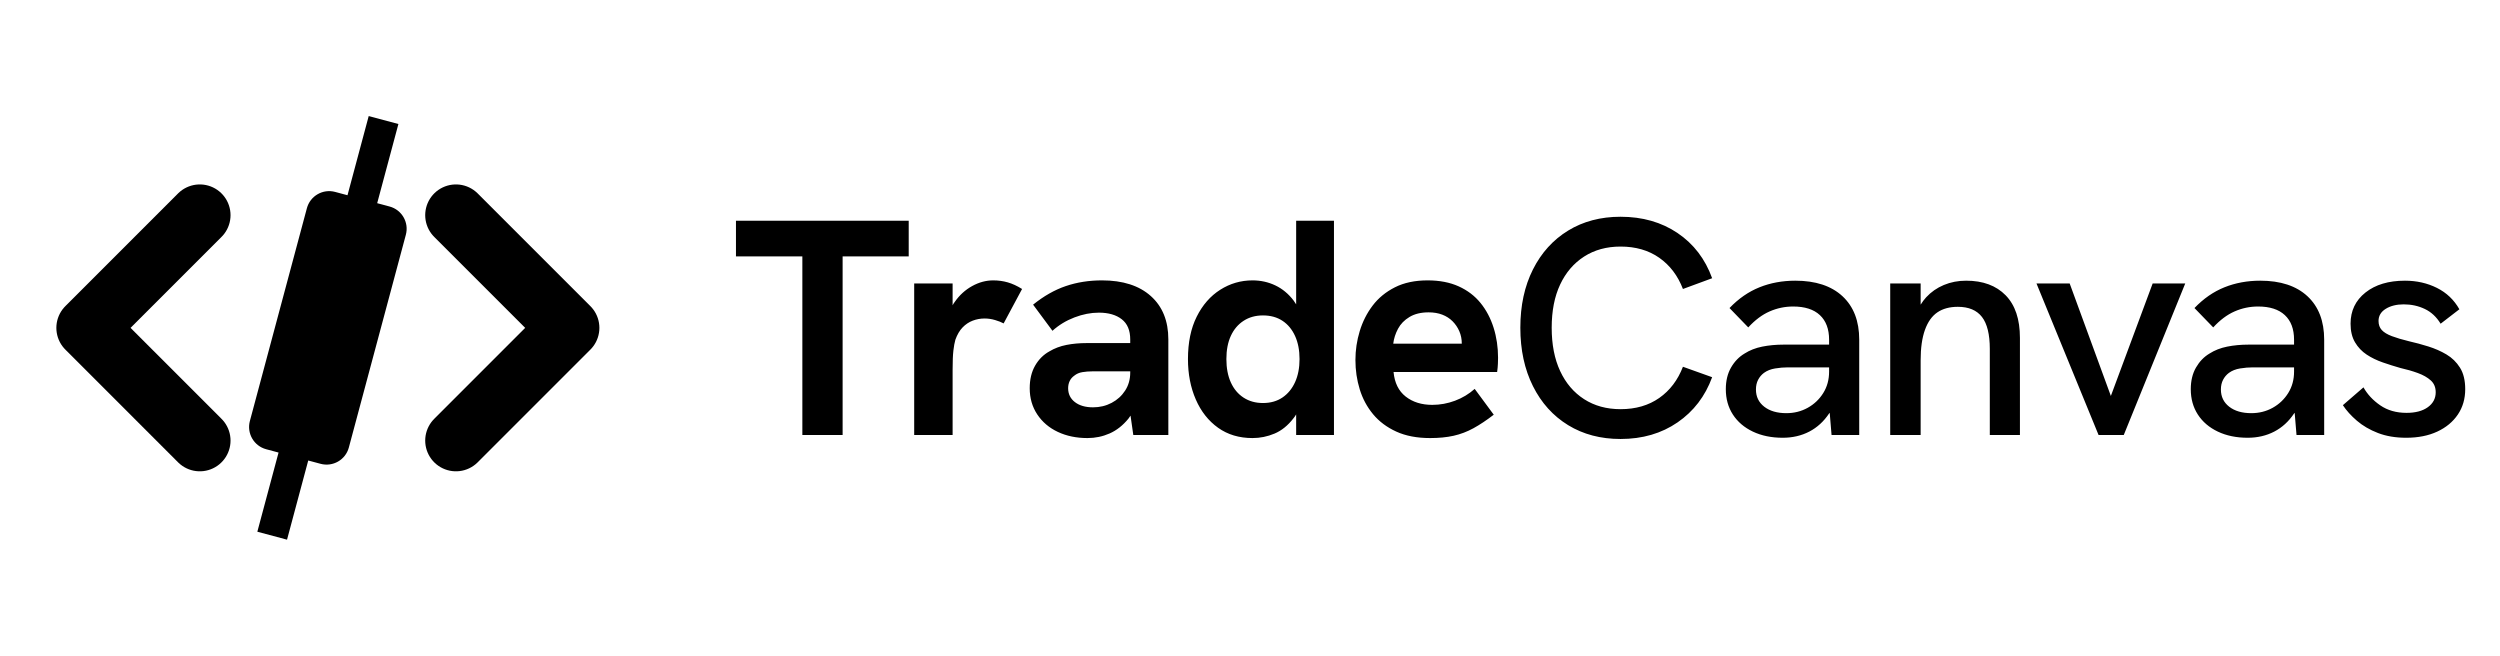
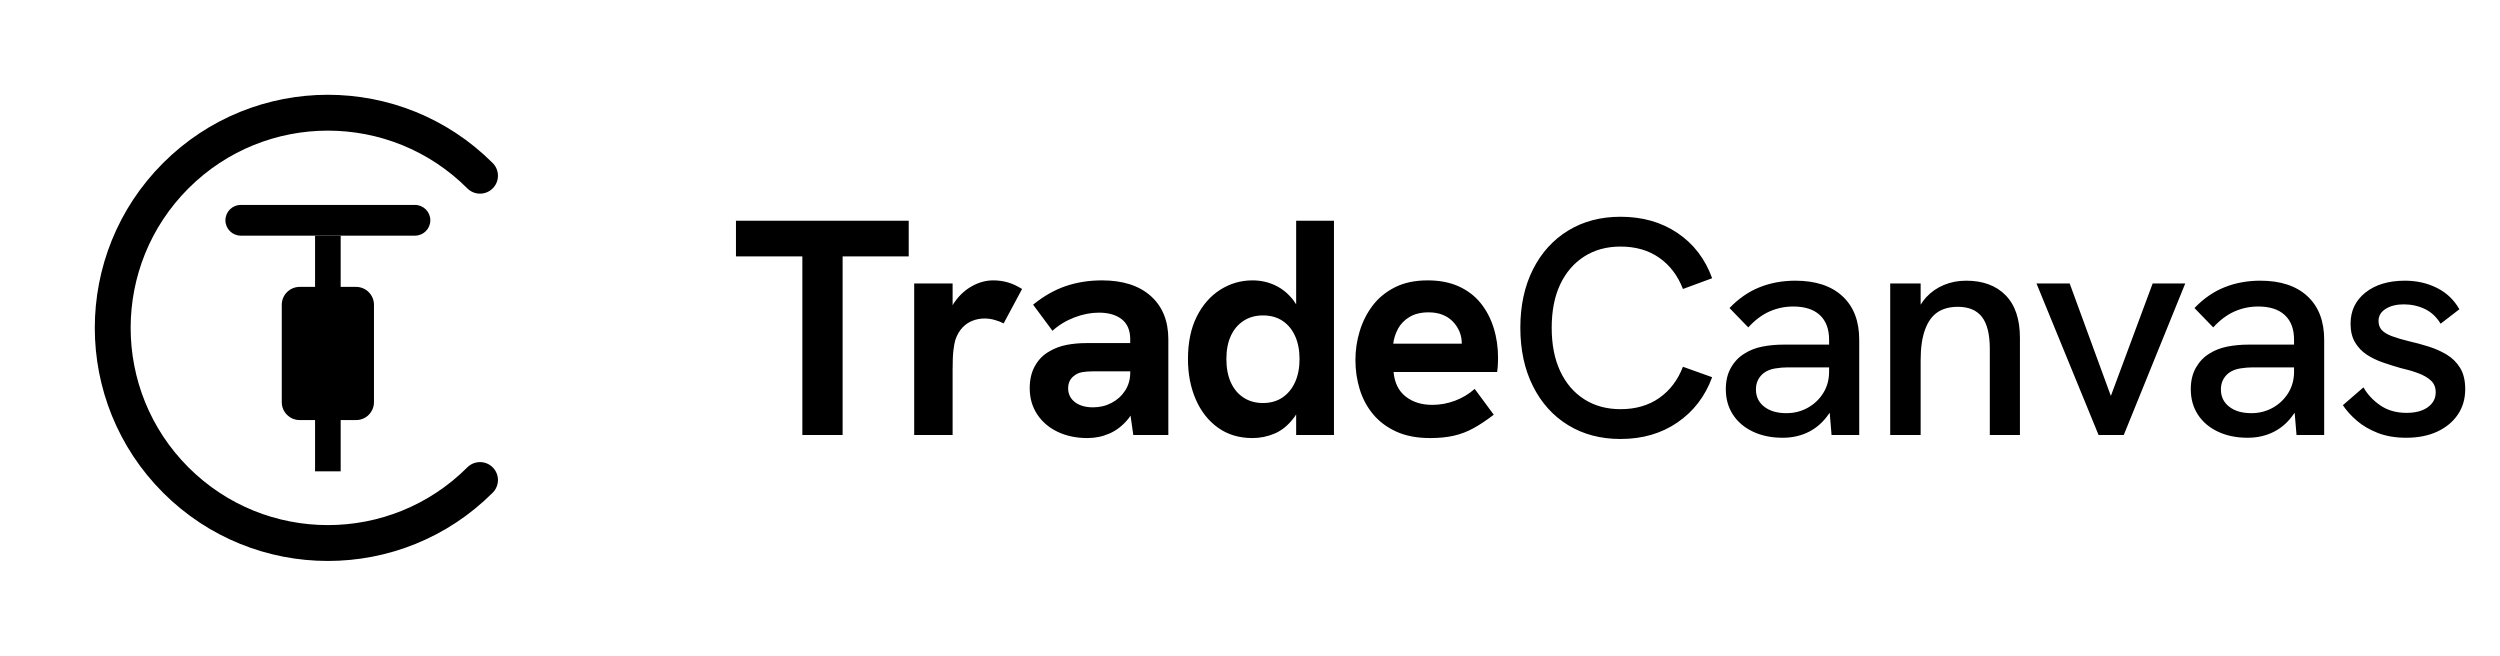
<svg xmlns="http://www.w3.org/2000/svg" viewBox="0 0 976 256">
  <g>
-     <path d="M78 84L34 128L78 172M178 84L222 128L178 172" fill="none" stroke="#000000" stroke-width="24" stroke-linecap="round" stroke-linejoin="round" />
-     <path fill="#000000" transform="rotate(15 128 128)" d="M122.0 44H134.0V76H139.0a9 9 0 0 1 9 9V171a9 9 0 0 1-9 9H134.0V212H122.0V180H117.0a9 9 0 0 1-9-9V85a9 9 0 0 1 9-9H122.0Z" />
+     <path d="M187.4 68.6A84 84 0 1 0 187.4 187.4" fill="none" stroke="#000000" stroke-width="14" stroke-linecap="round" />
+     <rect x="88" y="80" width="80" height="12" rx="6" fill="#000000" />
+     <path fill="#000000" d="M123 92H133V112H139a7 7 0 0 1 7 7V157a7 7 0 0 1-7 7H133V184H123V164H117a7 7 0 0 1-7-7V119a7 7 0 0 1 7-7H123Z" />
  </g>
  <path fill="#000000" transform="translate(286 169.82)" d="M27.24 0.00L27.24 -69.72L1.32 -69.72L1.32 -83.64L68.76 -83.64L68.76 -69.72L42.96 -69.72L42.96 0.00ZM70.90 0.00L70.90 -59.16L85.90 -59.16L85.90 -50.64Q86.26 -51.36 86.74 -51.96Q89.50 -55.92 93.52 -58.14Q97.54 -60.36 101.74 -60.36Q104.74 -60.36 107.44 -59.58Q110.14 -58.80 113.02 -57.00L105.82 -43.56Q104.50 -44.28 102.46 -44.88Q100.42 -45.48 98.38 -45.48Q95.98 -45.48 93.76 -44.64Q91.54 -43.80 89.80 -42.00Q88.06 -40.20 86.98 -37.20Q86.50 -35.52 86.20 -32.94Q85.90 -30.36 85.90 -25.44L85.90 0.00ZM156.44 0.00L155.36 -7.56Q155.00 -6.96 154.52 -6.36Q151.28 -2.40 147.20 -0.60Q143.12 1.20 138.56 1.20Q132.08 1.20 126.98 -1.20Q121.88 -3.60 118.94 -8.04Q116.00 -12.48 116.00 -18.24Q116.00 -23.40 118.10 -27.06Q120.20 -30.72 123.68 -32.64Q126.68 -34.44 130.34 -35.16Q134.00 -35.88 138.20 -35.88L155.24 -35.88L155.24 -37.32Q155.24 -42.60 151.94 -45.18Q148.64 -47.76 143.00 -47.76Q138.32 -47.76 133.46 -45.90Q128.60 -44.04 124.88 -40.68L117.32 -50.88Q123.56 -55.92 130.10 -58.14Q136.64 -60.36 144.20 -60.36Q156.44 -60.36 163.28 -54.24Q170.12 -48.12 170.12 -37.32L170.12 0.00ZM155.24 -24.84L140.36 -24.84Q138.44 -24.84 136.58 -24.54Q134.72 -24.24 133.40 -23.16Q132.20 -22.32 131.60 -21.06Q131.00 -19.80 131.00 -18.24Q131.00 -14.88 133.64 -12.84Q136.28 -10.80 140.72 -10.80Q144.68 -10.80 147.98 -12.54Q151.28 -14.28 153.26 -17.34Q155.24 -20.40 155.24 -24.36ZM202.98 1.20Q195.18 1.20 189.54 -2.82Q183.90 -6.84 180.84 -13.86Q177.78 -20.88 177.78 -29.64Q177.78 -39.36 181.20 -46.20Q184.62 -53.04 190.38 -56.70Q196.14 -60.36 202.98 -60.36Q207.78 -60.36 211.92 -58.38Q216.06 -56.40 219.06 -52.44Q219.54 -51.72 220.02 -51.00L220.02 -83.64L234.78 -83.64L234.78 0.00L220.02 0.00L220.02 -8.04Q219.54 -7.20 218.94 -6.48Q215.70 -2.28 211.56 -0.54Q207.42 1.20 202.98 1.20ZM207.06 -12.48Q211.50 -12.48 214.68 -14.64Q217.86 -16.80 219.60 -20.64Q221.34 -24.48 221.34 -29.64Q221.34 -34.80 219.60 -38.64Q217.86 -42.48 214.68 -44.58Q211.50 -46.68 207.06 -46.68Q202.74 -46.68 199.50 -44.58Q196.26 -42.48 194.52 -38.70Q192.78 -34.92 192.78 -29.64Q192.78 -24.36 194.52 -20.52Q196.26 -16.68 199.50 -14.58Q202.74 -12.48 207.06 -12.48ZM272.32 1.20Q264.64 1.20 259.12 -1.32Q253.60 -3.84 250.06 -8.10Q246.52 -12.36 244.84 -17.82Q243.16 -23.28 243.16 -29.28Q243.16 -35.04 244.84 -40.56Q246.52 -46.08 249.88 -50.52Q253.24 -54.96 258.58 -57.66Q263.92 -60.36 271.36 -60.36Q278.32 -60.36 283.48 -58.02Q288.64 -55.68 292.00 -51.54Q295.36 -47.40 297.10 -41.88Q298.84 -36.36 298.84 -30.12Q298.84 -29.28 298.78 -27.78Q298.72 -26.28 298.48 -24.60L258.04 -24.60Q258.64 -18.24 262.78 -15.00Q266.92 -11.76 273.16 -11.76Q277.72 -11.76 282.04 -13.38Q286.36 -15.00 289.72 -18.00L297.16 -7.92Q292.96 -4.68 289.24 -2.64Q285.52 -0.60 281.50 0.30Q277.48 1.20 272.32 1.20ZM284.68 -35.64Q284.68 -35.76 284.68 -35.76Q284.68 -38.28 283.72 -40.50Q282.76 -42.72 281.08 -44.40Q279.40 -46.08 277.06 -46.98Q274.72 -47.88 271.72 -47.88Q267.28 -47.88 264.28 -46.08Q261.28 -44.28 259.78 -41.46Q258.28 -38.64 257.92 -35.64ZM346.66 1.56Q335.02 1.56 326.20 -3.84Q317.38 -9.24 312.46 -19.08Q307.54 -28.92 307.54 -41.88Q307.54 -54.84 312.46 -64.62Q317.38 -74.40 326.20 -79.80Q335.02 -85.20 346.66 -85.20Q359.50 -85.20 368.92 -78.84Q378.34 -72.48 382.42 -61.20L371.02 -57.00Q368.02 -64.80 361.78 -69.18Q355.54 -73.56 346.66 -73.56Q338.50 -73.56 332.44 -69.66Q326.38 -65.76 323.08 -58.74Q319.78 -51.72 319.78 -41.88Q319.78 -32.04 323.08 -24.96Q326.38 -17.88 332.44 -13.98Q338.50 -10.08 346.66 -10.08Q355.54 -10.08 361.78 -14.46Q368.02 -18.84 371.02 -26.64L382.42 -22.56Q378.34 -11.40 368.92 -4.92Q359.50 1.56 346.66 1.56ZM429.04 0.00L428.32 -8.64Q428.20 -8.52 428.08 -8.40Q424.96 -3.72 420.34 -1.32Q415.72 1.08 409.96 1.08Q403.36 1.08 398.32 -1.32Q393.28 -3.72 390.52 -7.98Q387.76 -12.24 387.76 -17.88Q387.76 -22.80 389.80 -26.34Q391.84 -29.88 395.08 -31.80Q398.08 -33.72 401.98 -34.50Q405.88 -35.28 410.32 -35.28L428.08 -35.28L428.08 -37.20Q428.08 -43.44 424.48 -46.80Q420.88 -50.16 414.04 -50.16Q409.24 -50.16 404.86 -48.24Q400.48 -46.32 396.52 -42.00L389.20 -49.56Q394.48 -55.08 400.90 -57.66Q407.32 -60.24 414.88 -60.24Q426.76 -60.24 433.30 -54.18Q439.84 -48.12 439.84 -37.20L439.84 0.00ZM428.08 -26.40L412.00 -26.40Q409.60 -26.40 407.02 -25.98Q404.44 -25.56 402.64 -24.24Q401.20 -23.16 400.36 -21.54Q399.52 -19.92 399.52 -17.76Q399.52 -13.56 402.76 -11.04Q406.00 -8.52 411.40 -8.52Q415.96 -8.52 419.74 -10.62Q423.52 -12.72 425.80 -16.38Q428.08 -20.04 428.08 -24.72ZM451.94 0.00L451.94 -59.16L463.82 -59.16L463.82 -50.88Q464.78 -52.44 465.98 -53.76Q468.86 -56.88 472.88 -58.56Q476.90 -60.24 481.58 -60.24Q491.42 -60.24 497.00 -54.54Q502.58 -48.84 502.58 -37.92L502.58 0.00L490.82 0.00L490.82 -33.60Q490.82 -42.12 487.76 -46.08Q484.70 -50.04 478.34 -50.04Q473.54 -50.04 470.36 -47.88Q467.18 -45.72 465.50 -41.04Q463.82 -36.36 463.82 -29.16L463.82 0.00ZM533.28 0.00L509.04 -59.16L522.00 -59.16L538.08 -15.24L554.40 -59.16L567.12 -59.16L543.12 0.00ZM610.56 0.00L609.84 -8.64Q609.72 -8.52 609.60 -8.40Q606.48 -3.72 601.86 -1.32Q597.24 1.08 591.48 1.08Q584.88 1.08 579.84 -1.32Q574.80 -3.72 572.04 -7.98Q569.28 -12.24 569.28 -17.88Q569.28 -22.80 571.32 -26.34Q573.36 -29.88 576.60 -31.80Q579.60 -33.72 583.50 -34.50Q587.40 -35.28 591.84 -35.28L609.60 -35.28L609.60 -37.20Q609.60 -43.44 606.00 -46.80Q602.40 -50.16 595.56 -50.16Q590.76 -50.16 586.38 -48.24Q582.00 -46.32 578.04 -42.00L570.72 -49.56Q576.00 -55.08 582.42 -57.66Q588.84 -60.24 596.40 -60.24Q608.28 -60.24 614.82 -54.18Q621.36 -48.12 621.36 -37.20L621.36 0.00ZM609.60 -26.40L593.52 -26.40Q591.12 -26.40 588.54 -25.98Q585.96 -25.56 584.16 -24.24Q582.72 -23.16 581.88 -21.54Q581.04 -19.92 581.04 -17.76Q581.04 -13.56 584.28 -11.04Q587.52 -8.52 592.92 -8.52Q597.48 -8.52 601.26 -10.62Q605.04 -12.72 607.32 -16.38Q609.60 -20.04 609.60 -24.72ZM653.38 1.08Q647.14 1.08 642.34 -0.78Q637.54 -2.64 634.12 -5.58Q630.70 -8.52 628.66 -11.64L636.70 -18.60Q638.98 -14.52 643.24 -11.58Q647.50 -8.64 653.50 -8.64Q658.78 -8.64 661.84 -10.86Q664.90 -13.08 664.90 -16.68Q664.90 -19.56 662.98 -21.30Q661.06 -23.04 657.94 -24.18Q654.82 -25.32 651.10 -26.16Q647.74 -27.12 644.26 -28.32Q640.78 -29.52 637.96 -31.38Q635.14 -33.24 633.40 -36.18Q631.66 -39.12 631.66 -43.44Q631.66 -51.00 637.48 -55.62Q643.30 -60.24 652.90 -60.24Q659.74 -60.24 665.38 -57.42Q671.02 -54.60 674.14 -49.08L666.82 -43.44Q664.42 -47.40 660.64 -49.20Q656.86 -51.00 652.42 -51.00Q648.22 -51.00 645.40 -49.26Q642.58 -47.52 642.58 -44.52Q642.58 -42.36 643.84 -40.98Q645.10 -39.60 647.80 -38.58Q650.50 -37.56 654.46 -36.60Q658.18 -35.76 662.02 -34.56Q665.86 -33.36 669.10 -31.44Q672.34 -29.52 674.38 -26.28Q676.42 -23.04 676.42 -17.88Q676.42 -12.24 673.54 -7.98Q670.66 -3.72 665.50 -1.32Q660.34 1.08 653.38 1.08Z" />
</svg>
